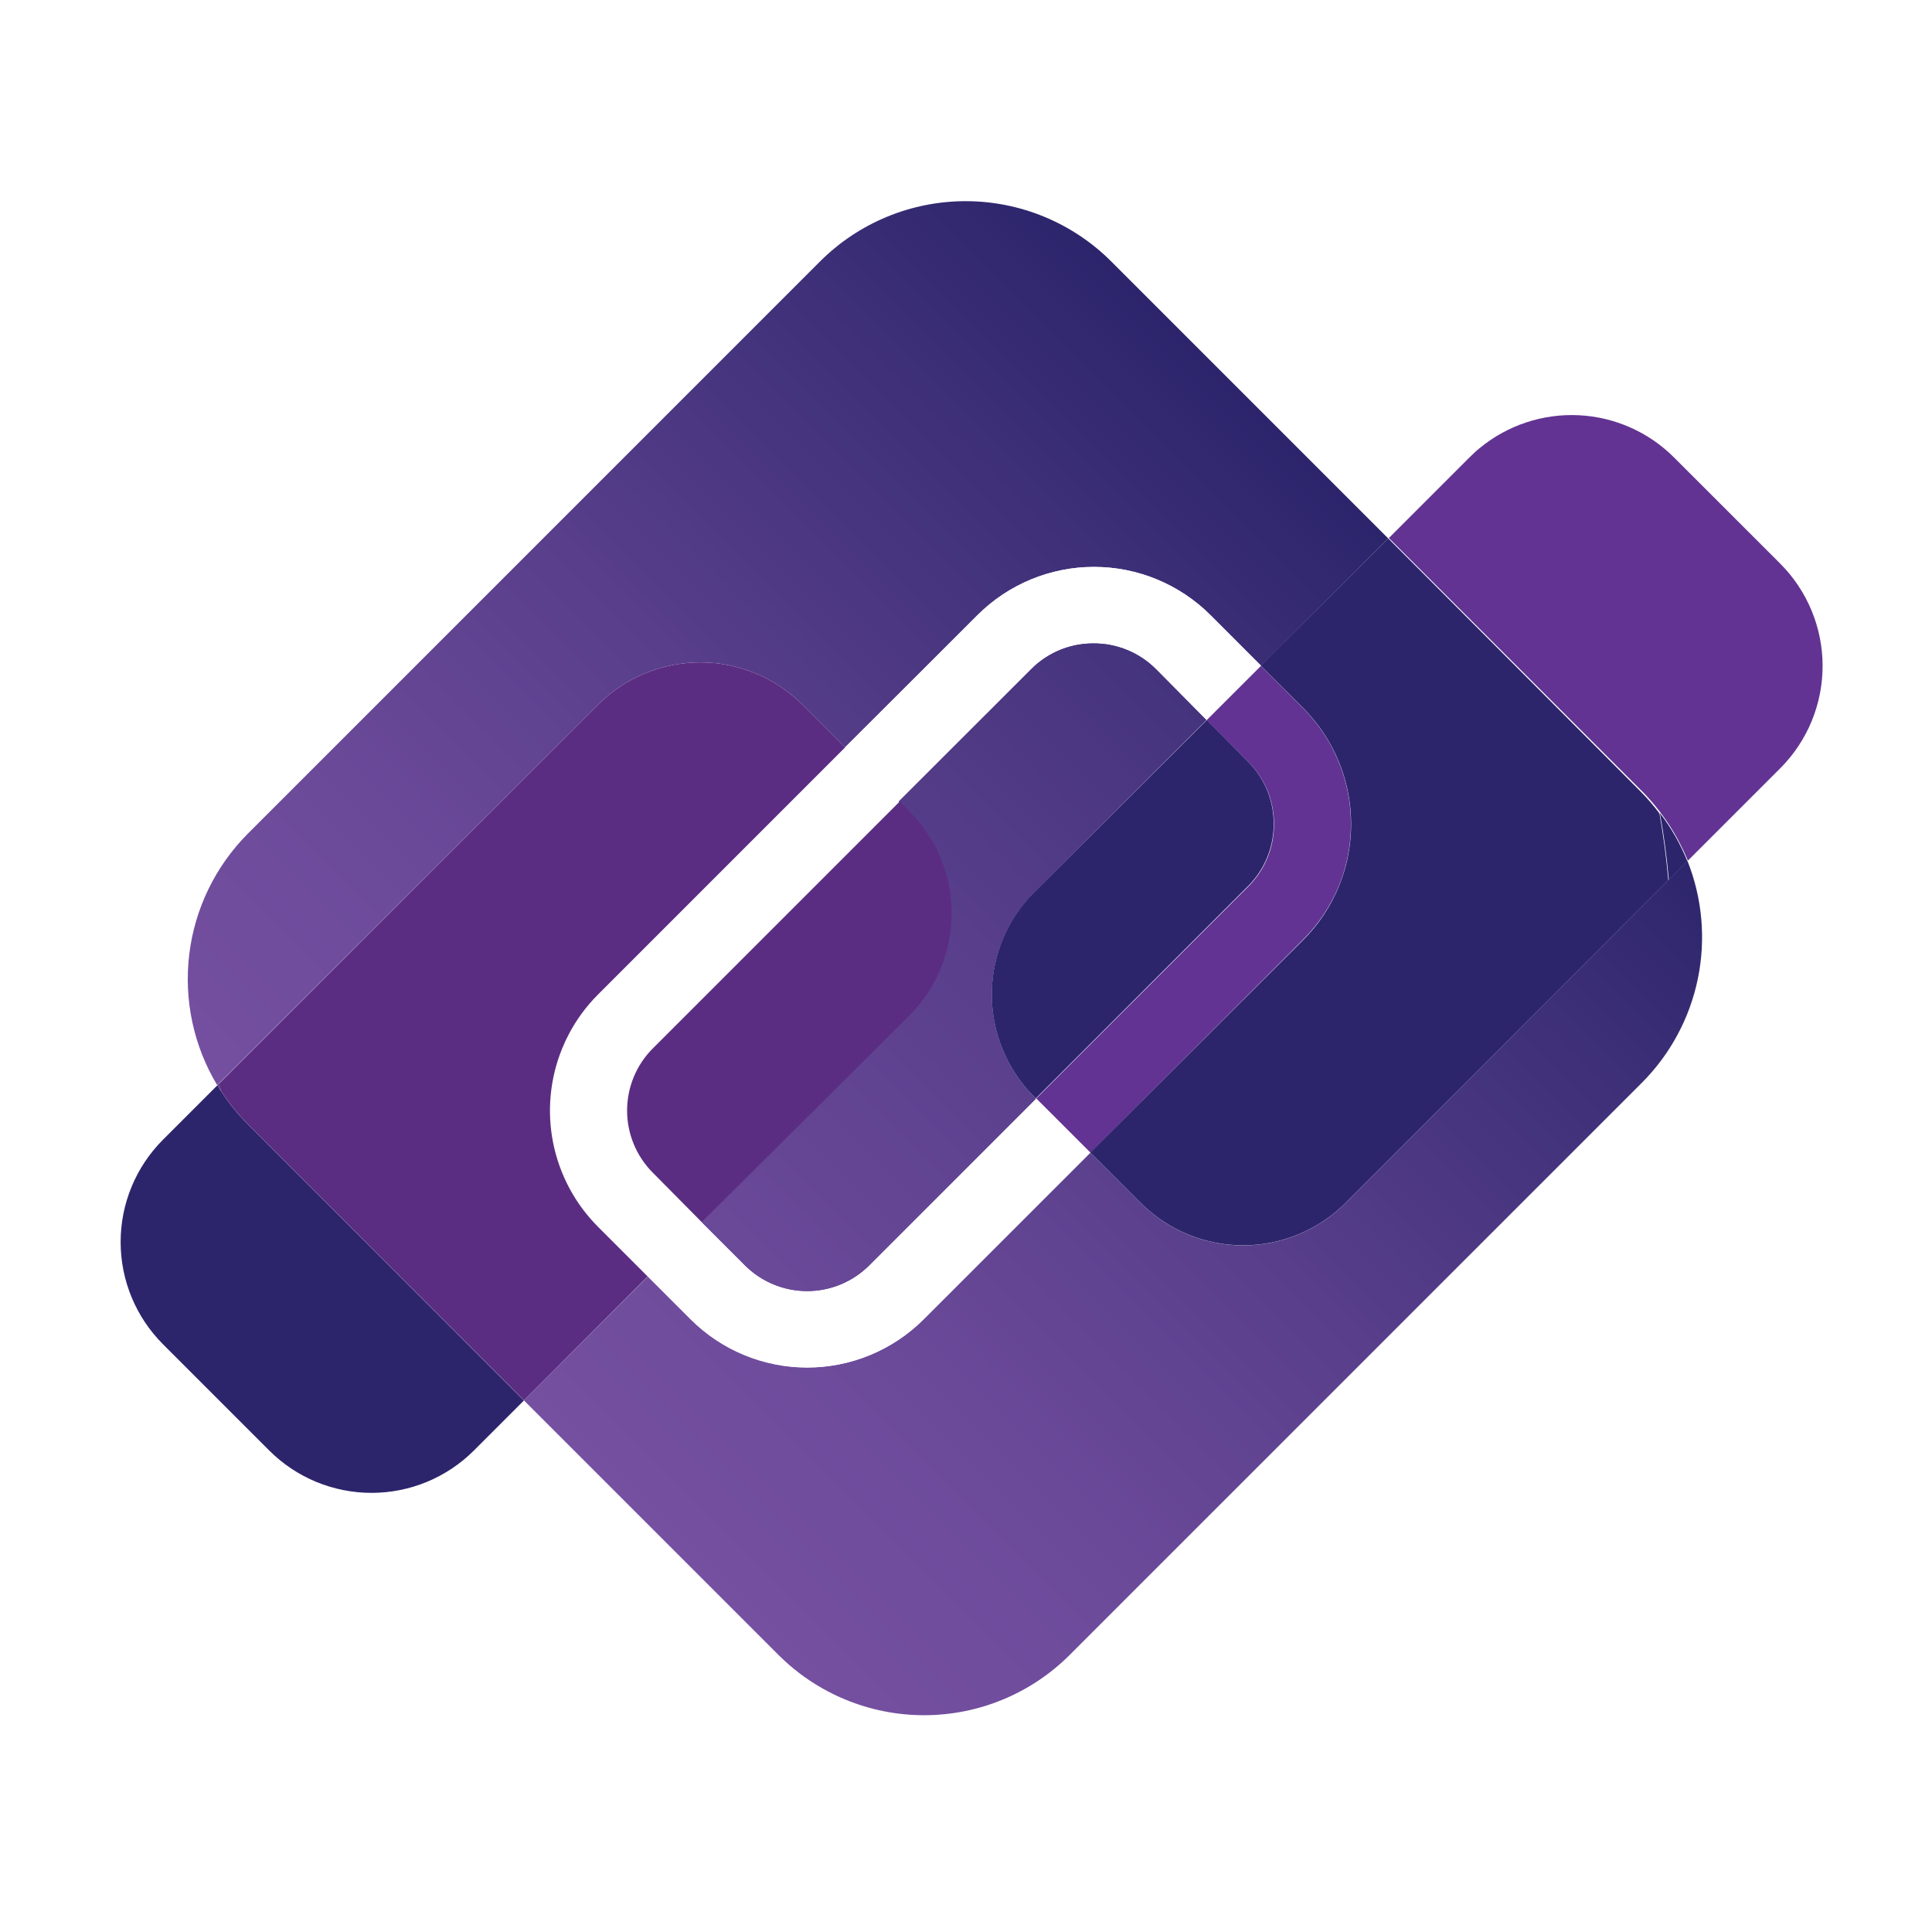
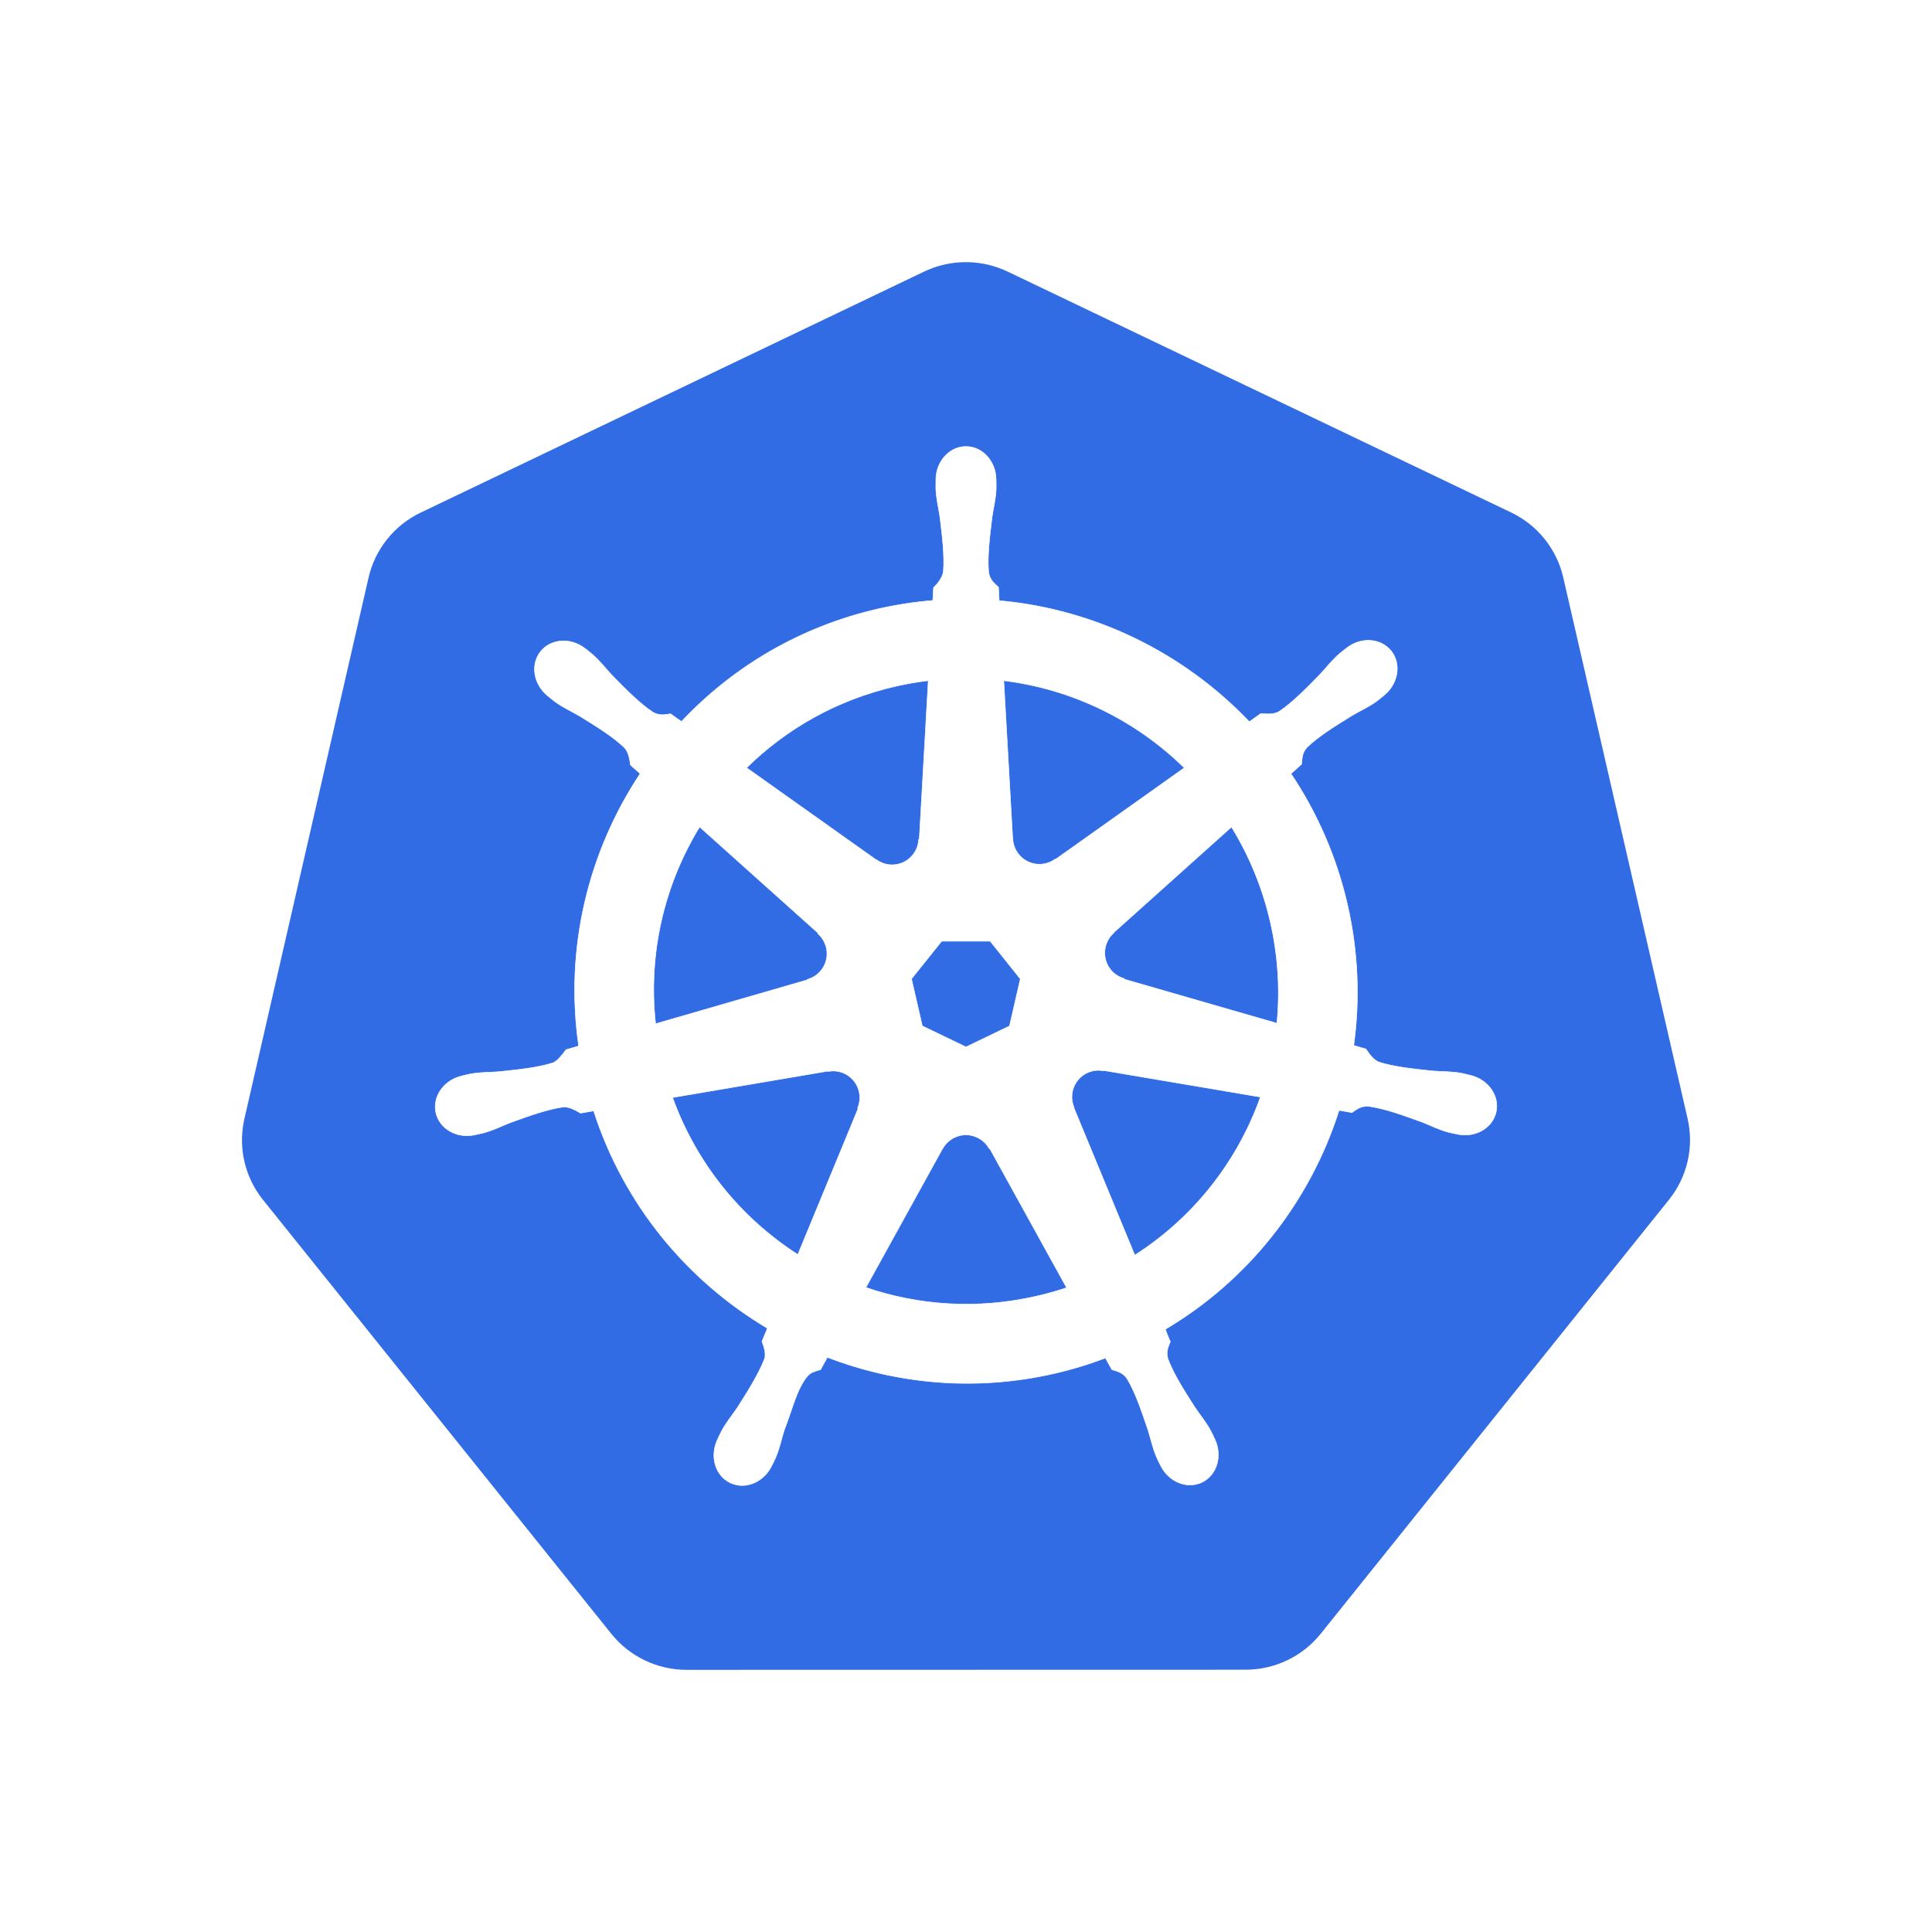
<svg xmlns="http://www.w3.org/2000/svg" width="96" height="96" viewBox="0 0 96 96" fill="none">
  <rect width="96" height="96" fill="white" />
-   <g clip-path="url(#clip0_6204_30)">
-     <path d="M54.347 31.972C54.924 31.968 55.495 32.08 56.028 32.299C56.561 32.518 57.045 32.842 57.452 33.25L59.982 35.78L57.437 33.25C57.031 32.843 56.55 32.521 56.02 32.302C55.489 32.083 54.921 31.97 54.347 31.972Z" fill="url(#paint0_linear_6204_30)" />
-     <path d="M29.71 35.019C30.378 34.351 31.17 33.822 32.043 33.46C32.915 33.099 33.85 32.912 34.794 32.912C35.739 32.912 36.674 33.099 37.546 33.46C38.419 33.822 39.211 34.351 39.879 35.019L41.995 37.136L48.572 30.559C50.107 29.029 52.185 28.169 54.352 28.169C56.519 28.169 58.598 29.029 60.132 30.559L62.663 33.089L68.981 26.755L55.201 12.975C53.283 11.067 50.688 9.996 47.982 9.996C45.277 9.996 42.681 11.067 40.763 12.975L12.303 41.436C10.698 43.053 9.678 45.158 9.404 47.42C9.131 49.681 9.619 51.97 10.792 53.922L10.88 53.834L29.71 35.019Z" fill="url(#paint1_linear_6204_30)" />
-     <path d="M66.854 59.78C65.506 61.128 63.677 61.885 61.77 61.885C59.864 61.885 58.035 61.128 56.686 59.78L54.182 57.276L45.902 65.555C44.367 67.085 42.289 67.945 40.122 67.945C37.955 67.945 35.876 67.085 34.342 65.555L32.205 63.418L26.031 69.581L38.699 82.249C40.617 84.157 43.212 85.228 45.918 85.228C48.623 85.228 51.218 84.157 53.136 82.249L81.597 53.788C83.005 52.372 83.968 50.575 84.368 48.619C84.768 46.662 84.587 44.631 83.848 42.776L82.927 43.697L66.854 59.78Z" fill="url(#paint2_linear_6204_30)" />
-     <path d="M43.19 62.875C42.778 63.288 42.287 63.614 41.746 63.832C40.951 64.154 40.079 64.234 39.238 64.064C38.397 63.894 37.625 63.481 37.017 62.875L34.88 60.738L32.411 58.27C31.593 57.451 31.134 56.34 31.134 55.183C31.134 54.025 31.593 52.915 32.411 52.096L44.66 39.827L51.263 33.25C51.877 32.635 52.661 32.219 53.514 32.055C53.788 32.002 54.067 31.976 54.347 31.977C54.923 31.974 55.495 32.085 56.028 32.304C56.561 32.524 57.045 32.847 57.452 33.255L59.982 35.786L62.678 33.09L60.148 30.559C58.613 29.029 56.535 28.17 54.368 28.17C52.201 28.17 50.122 29.029 48.587 30.559L41.99 37.131L29.721 49.4C29.137 49.982 28.645 50.648 28.261 51.377C28.137 51.615 28.025 51.856 27.925 52.101C27.319 53.59 27.165 55.225 27.484 56.801C27.802 58.377 28.578 59.824 29.715 60.961L32.184 63.429L34.321 65.566C35.855 67.096 37.934 67.955 40.101 67.955C42.268 67.955 44.347 67.096 45.881 65.566L54.161 57.286L51.465 54.59L43.19 62.875Z" fill="white" />
-     <path d="M82.922 43.714L83.843 42.792C83.499 41.935 83.039 41.129 82.477 40.397C82.678 41.493 82.828 42.601 82.922 43.714Z" fill="#2C256C" />
-     <path d="M10.9 53.83L10.812 53.918C10.869 54.011 10.921 54.109 10.983 54.203C10.952 54.078 10.921 53.949 10.9 53.83Z" fill="#5B2D82" />
-     <path d="M51.387 44.334L59.941 35.78L57.436 33.25C57.029 32.842 56.545 32.518 56.012 32.299C55.479 32.08 54.908 31.968 54.332 31.972C54.052 31.971 53.773 31.997 53.498 32.049C52.645 32.214 51.861 32.63 51.247 33.245L44.66 39.827L45.131 40.298C45.799 40.965 46.329 41.758 46.69 42.63C47.052 43.503 47.238 44.438 47.238 45.382C47.238 46.326 47.052 47.261 46.69 48.134C46.329 49.006 45.799 49.799 45.131 50.466L34.88 60.738L37.017 62.875C37.836 63.693 38.946 64.153 40.104 64.153C41.261 64.153 42.371 63.693 43.19 62.875L51.47 54.596L51.392 54.518C50.722 53.85 50.19 53.057 49.826 52.184C49.463 51.31 49.276 50.373 49.275 49.427C49.275 48.481 49.461 47.544 49.823 46.67C50.186 45.796 50.717 45.002 51.387 44.334Z" fill="url(#paint3_linear_6204_30)" />
-     <path d="M51.387 44.334L59.941 35.78L57.436 33.25C57.029 32.842 56.545 32.518 56.012 32.299C55.479 32.08 54.908 31.968 54.332 31.972C54.052 31.971 53.773 31.997 53.498 32.049C52.645 32.214 51.861 32.63 51.247 33.245L44.66 39.827L45.131 40.298C45.799 40.965 46.329 41.758 46.69 42.63C47.052 43.503 47.238 44.438 47.238 45.382C47.238 46.326 47.052 47.261 46.69 48.134C46.329 49.006 45.799 49.799 45.131 50.466L34.88 60.738L37.017 62.875C37.836 63.693 38.946 64.153 40.104 64.153C41.261 64.153 42.371 63.693 43.19 62.875L51.47 54.596L51.392 54.518C50.722 53.85 50.19 53.057 49.826 52.184C49.463 51.31 49.276 50.373 49.275 49.427C49.275 48.481 49.461 47.544 49.823 46.67C50.186 45.796 50.717 45.002 51.387 44.334Z" fill="url(#paint4_linear_6204_30)" />
-     <path d="M12.318 55.868C11.814 55.364 11.365 54.807 10.978 54.208C10.916 54.114 10.864 54.016 10.807 53.923L8.101 56.629C7.433 57.297 6.903 58.089 6.541 58.962C6.18 59.834 5.994 60.769 5.994 61.713C5.994 62.658 6.18 63.593 6.541 64.465C6.903 65.337 7.433 66.13 8.101 66.797L13.379 72.076C14.727 73.423 16.556 74.18 18.463 74.18C20.37 74.18 22.198 73.423 23.547 72.076L25.229 70.394L25.829 69.794L26.031 69.592L12.318 55.868Z" fill="#2C256C" />
-     <path d="M29.721 60.966C28.584 59.829 27.808 58.382 27.489 56.806C27.171 55.231 27.324 53.596 27.93 52.107C28.03 51.862 28.142 51.62 28.267 51.382C28.65 50.654 29.142 49.987 29.726 49.406L41.995 37.136L39.879 35.02C39.211 34.352 38.419 33.822 37.546 33.461C36.674 33.099 35.739 32.913 34.794 32.913C33.85 32.913 32.915 33.099 32.043 33.461C31.171 33.822 30.378 34.352 29.71 35.02L10.9 53.83C10.9 53.954 10.957 54.078 10.978 54.203C11.365 54.802 11.814 55.359 12.318 55.864L26.031 69.582L32.184 63.429L29.721 60.966Z" fill="#5B2D82" />
-     <path d="M34.88 60.738L45.177 50.466C45.845 49.799 46.375 49.006 46.737 48.134C47.098 47.261 47.284 46.327 47.284 45.382C47.284 44.438 47.098 43.503 46.737 42.63C46.375 41.758 45.845 40.965 45.177 40.298L44.706 39.827L32.437 52.096C31.619 52.915 31.16 54.026 31.16 55.183C31.16 56.341 31.619 57.451 32.437 58.27L34.88 60.738Z" fill="#5B2D82" />
-     <path d="M59.967 35.78L51.387 44.334C50.719 45.002 50.189 45.794 49.828 46.666C49.466 47.539 49.28 48.474 49.28 49.418C49.28 50.362 49.466 51.297 49.828 52.17C50.189 53.042 50.719 53.835 51.387 54.502L51.465 54.58L62.016 44.029C62.631 43.415 63.047 42.631 63.211 41.778C63.264 41.503 63.29 41.224 63.289 40.945C63.292 40.368 63.181 39.797 62.961 39.264C62.742 38.731 62.419 38.247 62.011 37.84L59.967 35.78Z" fill="#2C256C" />
-     <path d="M66.528 44.019C66.628 43.774 66.716 43.524 66.792 43.269C67.209 41.856 67.237 40.357 66.873 38.929C66.508 37.502 65.765 36.2 64.722 35.16L62.653 33.09L59.956 35.786L62.026 37.856C62.434 38.263 62.758 38.747 62.977 39.28C63.196 39.813 63.308 40.384 63.304 40.961C63.305 41.24 63.279 41.519 63.227 41.794C63.063 42.647 62.646 43.431 62.032 44.045L51.491 54.58L54.187 57.276L64.733 46.705C65.505 45.938 66.115 45.025 66.528 44.019Z" fill="#623393" />
-     <path d="M88.459 28.007L83.18 22.729C81.918 21.467 80.231 20.72 78.449 20.633C76.666 20.546 74.914 21.125 73.535 22.258C73.354 22.403 73.183 22.564 73.017 22.729L69.612 26.134L69.012 26.734L81.618 39.34C82.582 40.326 83.346 41.489 83.869 42.766L88.485 38.15C89.821 36.799 90.568 34.974 90.564 33.073C90.559 31.173 89.802 29.352 88.459 28.007Z" fill="#623393" />
-     <path d="M64.732 35.16C65.775 36.2 66.518 37.502 66.883 38.929C67.247 40.356 67.219 41.855 66.802 43.268C66.726 43.52 66.638 43.77 66.538 44.019C66.127 45.031 65.517 45.949 64.743 46.72L54.181 57.271L56.686 59.776C58.035 61.123 59.863 61.88 61.77 61.88C63.676 61.88 65.505 61.123 66.854 59.776L82.895 43.734C82.802 42.621 82.652 41.514 82.456 40.417C82.184 40.053 81.889 39.707 81.571 39.382L68.981 26.756L62.652 33.084L64.732 35.16Z" fill="#2C256C" />
-   </g>
-   <defs>
-     <linearGradient id="paint0_linear_6204_30" x1="23.743" y1="67.293" x2="66.631" y2="24.405" gradientUnits="userSpaceOnUse">
-       <stop stop-color="#623393" />
-       <stop offset="0.6" stop-color="#432B7D" />
-       <stop offset="1" stop-color="#2C256C" />
-     </linearGradient>
-     <linearGradient id="paint1_linear_6204_30" x1="15.598" y1="59.147" x2="58.486" y2="16.26" gradientUnits="userSpaceOnUse">
-       <stop stop-color="#754FA0" />
-       <stop offset="0.21" stop-color="#6D4B9B" />
-       <stop offset="0.52" stop-color="#583E8B" />
-       <stop offset="0.9" stop-color="#362B73" />
-       <stop offset="1" stop-color="#2C256C" />
-     </linearGradient>
-     <linearGradient id="paint2_linear_6204_30" x1="35.979" y1="79.529" x2="78.867" y2="36.641" gradientUnits="userSpaceOnUse">
-       <stop stop-color="#754FA0" />
-       <stop offset="0.21" stop-color="#6D4B9B" />
-       <stop offset="0.52" stop-color="#583E8B" />
-       <stop offset="0.9" stop-color="#362B73" />
-       <stop offset="1" stop-color="#2C256C" />
-     </linearGradient>
-     <linearGradient id="paint3_linear_6204_30" x1="25.869" y1="69.419" x2="68.757" y2="26.531" gradientUnits="userSpaceOnUse">
-       <stop stop-color="#623393" />
-       <stop offset="0.6" stop-color="#432B7D" />
-       <stop offset="1" stop-color="#2C256C" />
-     </linearGradient>
-     <linearGradient id="paint4_linear_6204_30" x1="21.8" y1="73.488" x2="73.309" y2="21.979" gradientUnits="userSpaceOnUse">
-       <stop stop-color="#754FA0" />
-       <stop offset="0.21" stop-color="#6D4B9B" />
-       <stop offset="0.52" stop-color="#583E8B" />
-       <stop offset="0.9" stop-color="#362B73" />
-       <stop offset="1" stop-color="#2C256C" />
-     </linearGradient>
-     <clipPath id="clip0_6204_30">
-       <rect width="84.57" height="75.23" fill="white" transform="translate(6 10)" />
-     </clipPath>
-   </defs>
+   <path d="M47.751 13.032C47.115 13.064 46.492 13.222 45.918 13.496L20.903 25.471C20.256 25.781 19.687 26.232 19.239 26.79C18.791 27.348 18.475 28 18.315 28.696L12.144 55.594C12.002 56.214 11.986 56.856 12.097 57.482C12.209 58.108 12.445 58.706 12.793 59.239C12.878 59.369 12.969 59.495 13.066 59.617L30.379 81.186C30.828 81.744 31.396 82.194 32.044 82.504C32.691 82.813 33.401 82.974 34.119 82.974L61.885 82.968C62.603 82.968 63.312 82.808 63.959 82.499C64.607 82.19 65.176 81.74 65.624 81.182L82.932 59.611C83.38 59.052 83.696 58.401 83.856 57.704C84.016 57.008 84.016 56.285 83.856 55.588L77.676 28.689C77.516 27.993 77.2 27.342 76.752 26.784C76.304 26.225 75.735 25.775 75.088 25.465L50.07 13.496C49.348 13.151 48.551 12.991 47.751 13.032Z" fill="#326CE5" />
+   <path d="M47.999 22.186C47.172 22.186 46.502 22.932 46.502 23.852C46.502 23.866 46.505 23.88 46.505 23.894C46.504 24.019 46.498 24.17 46.502 24.279C46.521 24.809 46.637 25.216 46.706 25.705C46.832 26.752 46.938 27.62 46.873 28.426C46.809 28.73 46.586 29.009 46.386 29.202L46.351 29.837C45.453 29.911 44.548 30.048 43.645 30.253C39.757 31.138 36.41 33.144 33.862 35.853C33.696 35.74 33.407 35.532 33.321 35.468C33.054 35.504 32.784 35.587 32.432 35.382C31.762 34.93 31.151 34.306 30.413 33.555C30.075 33.195 29.83 32.853 29.428 32.507C29.336 32.428 29.197 32.322 29.095 32.24C28.781 31.989 28.41 31.858 28.052 31.846C27.592 31.831 27.149 32.011 26.859 32.375C26.343 33.023 26.508 34.013 27.227 34.587C27.234 34.593 27.242 34.597 27.249 34.603C27.348 34.683 27.469 34.786 27.559 34.853C27.986 35.168 28.376 35.33 28.801 35.58C29.696 36.135 30.439 36.594 31.027 37.148C31.257 37.393 31.297 37.826 31.328 38.013L31.808 38.443C29.239 42.316 28.05 47.1 28.753 51.975L28.126 52.158C27.96 52.372 27.727 52.708 27.483 52.809C26.712 53.052 25.845 53.141 24.799 53.251C24.307 53.292 23.883 53.268 23.362 53.367C23.247 53.388 23.088 53.43 22.962 53.459C22.958 53.46 22.954 53.462 22.949 53.463C22.943 53.464 22.934 53.468 22.927 53.469C22.044 53.683 21.478 54.495 21.66 55.296C21.843 56.097 22.705 56.584 23.592 56.392C23.599 56.391 23.608 56.391 23.615 56.389C23.625 56.387 23.634 56.382 23.644 56.38C23.767 56.352 23.922 56.322 24.031 56.293C24.543 56.156 24.914 55.954 25.374 55.777C26.365 55.421 27.186 55.123 27.985 55.008C28.319 54.981 28.671 55.214 28.846 55.312L29.498 55.2C31 59.865 34.147 63.636 38.133 66.002L37.861 66.656C37.959 66.909 38.067 67.253 37.994 67.504C37.703 68.259 37.205 69.056 36.639 69.944C36.364 70.355 36.083 70.673 35.836 71.143C35.776 71.255 35.701 71.428 35.644 71.547C35.259 72.372 35.541 73.322 36.28 73.678C37.024 74.037 37.947 73.659 38.347 72.832C38.348 72.831 38.35 72.83 38.35 72.829C38.351 72.828 38.35 72.827 38.35 72.826C38.407 72.709 38.488 72.555 38.536 72.444C38.748 71.957 38.818 71.54 38.968 71.069C39.364 70.072 39.581 69.026 40.127 68.374C40.276 68.196 40.52 68.127 40.772 68.06L41.111 67.444C44.585 68.78 48.474 69.139 52.359 68.255C53.245 68.053 54.101 67.793 54.928 67.479C55.023 67.649 55.201 67.974 55.248 68.056C55.505 68.14 55.785 68.183 56.013 68.521C56.421 69.219 56.7 70.046 57.04 71.044C57.189 71.515 57.263 71.932 57.475 72.419C57.523 72.53 57.603 72.686 57.66 72.803C58.059 73.633 58.985 74.012 59.73 73.653C60.469 73.296 60.752 72.346 60.367 71.521C60.31 71.403 60.231 71.23 60.172 71.117C59.924 70.648 59.643 70.332 59.369 69.922C58.802 69.033 58.332 68.295 58.041 67.54C57.919 67.151 58.062 66.909 58.156 66.656C58.099 66.591 57.978 66.223 57.907 66.05C62.048 63.6 65.103 59.688 66.538 55.171C66.732 55.202 67.068 55.261 67.178 55.283C67.403 55.135 67.61 54.94 68.016 54.972C68.815 55.088 69.636 55.386 70.626 55.742C71.087 55.918 71.458 56.123 71.97 56.261C72.078 56.29 72.234 56.317 72.357 56.344C72.367 56.347 72.376 56.352 72.386 56.354C72.393 56.355 72.402 56.356 72.408 56.357C73.296 56.549 74.158 56.062 74.341 55.261C74.523 54.46 73.956 53.647 73.074 53.434C72.945 53.405 72.763 53.355 72.639 53.331C72.118 53.232 71.694 53.257 71.202 53.216C70.156 53.106 69.289 53.017 68.518 52.774C68.204 52.651 67.981 52.277 67.872 52.123L67.267 51.947C67.581 49.674 67.496 47.309 66.954 44.943C66.406 42.555 65.439 40.37 64.148 38.446C64.303 38.305 64.596 38.045 64.679 37.968C64.704 37.699 64.683 37.417 64.961 37.119C65.55 36.565 66.292 36.106 67.187 35.552C67.612 35.301 68.005 35.14 68.432 34.824C68.528 34.753 68.66 34.64 68.761 34.558C69.48 33.984 69.645 32.994 69.129 32.346C68.614 31.699 67.615 31.638 66.896 32.212C66.794 32.293 66.655 32.399 66.564 32.478C66.162 32.824 65.913 33.166 65.575 33.526C64.837 34.277 64.226 34.904 63.556 35.356C63.266 35.525 62.841 35.467 62.648 35.455L62.078 35.862C58.831 32.451 54.41 30.27 49.65 29.846C49.636 29.646 49.619 29.285 49.614 29.176C49.419 28.989 49.184 28.83 49.125 28.426C49.06 27.62 49.169 26.752 49.294 25.705C49.364 25.216 49.48 24.809 49.499 24.279C49.504 24.158 49.496 23.983 49.496 23.852C49.496 22.932 48.826 22.186 47.999 22.186ZM46.124 33.821L45.679 41.69L45.648 41.706C45.618 42.41 45.039 42.972 44.329 42.972C44.039 42.972 43.77 42.878 43.552 42.719L43.539 42.725L37.099 38.151C39.078 36.201 41.61 34.76 44.528 34.096C45.061 33.975 45.593 33.885 46.124 33.821ZM49.877 33.821C53.283 34.24 56.433 35.786 58.847 38.154L52.449 42.699L52.426 42.69C51.859 43.105 51.058 43.002 50.616 42.446C50.434 42.218 50.339 41.95 50.328 41.68L50.321 41.677L49.877 33.821ZM34.764 41.09L40.644 46.36L40.638 46.392C41.168 46.854 41.247 47.656 40.804 48.212C40.623 48.44 40.38 48.593 40.119 48.664L40.113 48.69L32.576 50.87C32.192 47.355 33.019 43.939 34.764 41.09ZM61.192 41.093C62.066 42.512 62.727 44.097 63.121 45.815C63.51 47.512 63.608 49.206 63.448 50.844L55.872 48.658L55.866 48.626C55.187 48.44 54.77 47.749 54.928 47.055C54.993 46.771 55.143 46.531 55.347 46.353L55.344 46.337L61.192 41.093ZM46.793 46.767H49.202L50.699 48.642L50.161 50.982L47.999 52.023L45.83 50.979L45.292 48.639L46.793 46.767ZM54.516 53.184C54.618 53.179 54.72 53.188 54.819 53.206L54.832 53.19L62.629 54.511C61.488 57.723 59.304 60.505 56.387 62.367L53.361 55.043L53.37 55.03C53.092 54.383 53.37 53.624 54.01 53.315C54.174 53.236 54.345 53.193 54.516 53.184ZM41.421 53.216C42.016 53.224 42.55 53.638 42.688 54.245C42.753 54.529 42.721 54.81 42.615 55.059L42.637 55.088L39.643 62.338C36.843 60.538 34.613 57.843 33.42 54.536L41.149 53.222L41.162 53.238C41.249 53.222 41.336 53.215 41.421 53.216ZM47.951 56.392C48.158 56.385 48.368 56.427 48.568 56.524C48.83 56.65 49.033 56.849 49.16 57.088H49.189L52.999 63.986C52.505 64.152 51.996 64.294 51.476 64.412C48.562 65.075 45.658 64.874 43.027 63.976L46.828 57.091H46.834C47.062 56.664 47.495 56.409 47.951 56.392Z" fill="white" stroke="white" stroke-width="0.027" />
</svg>
